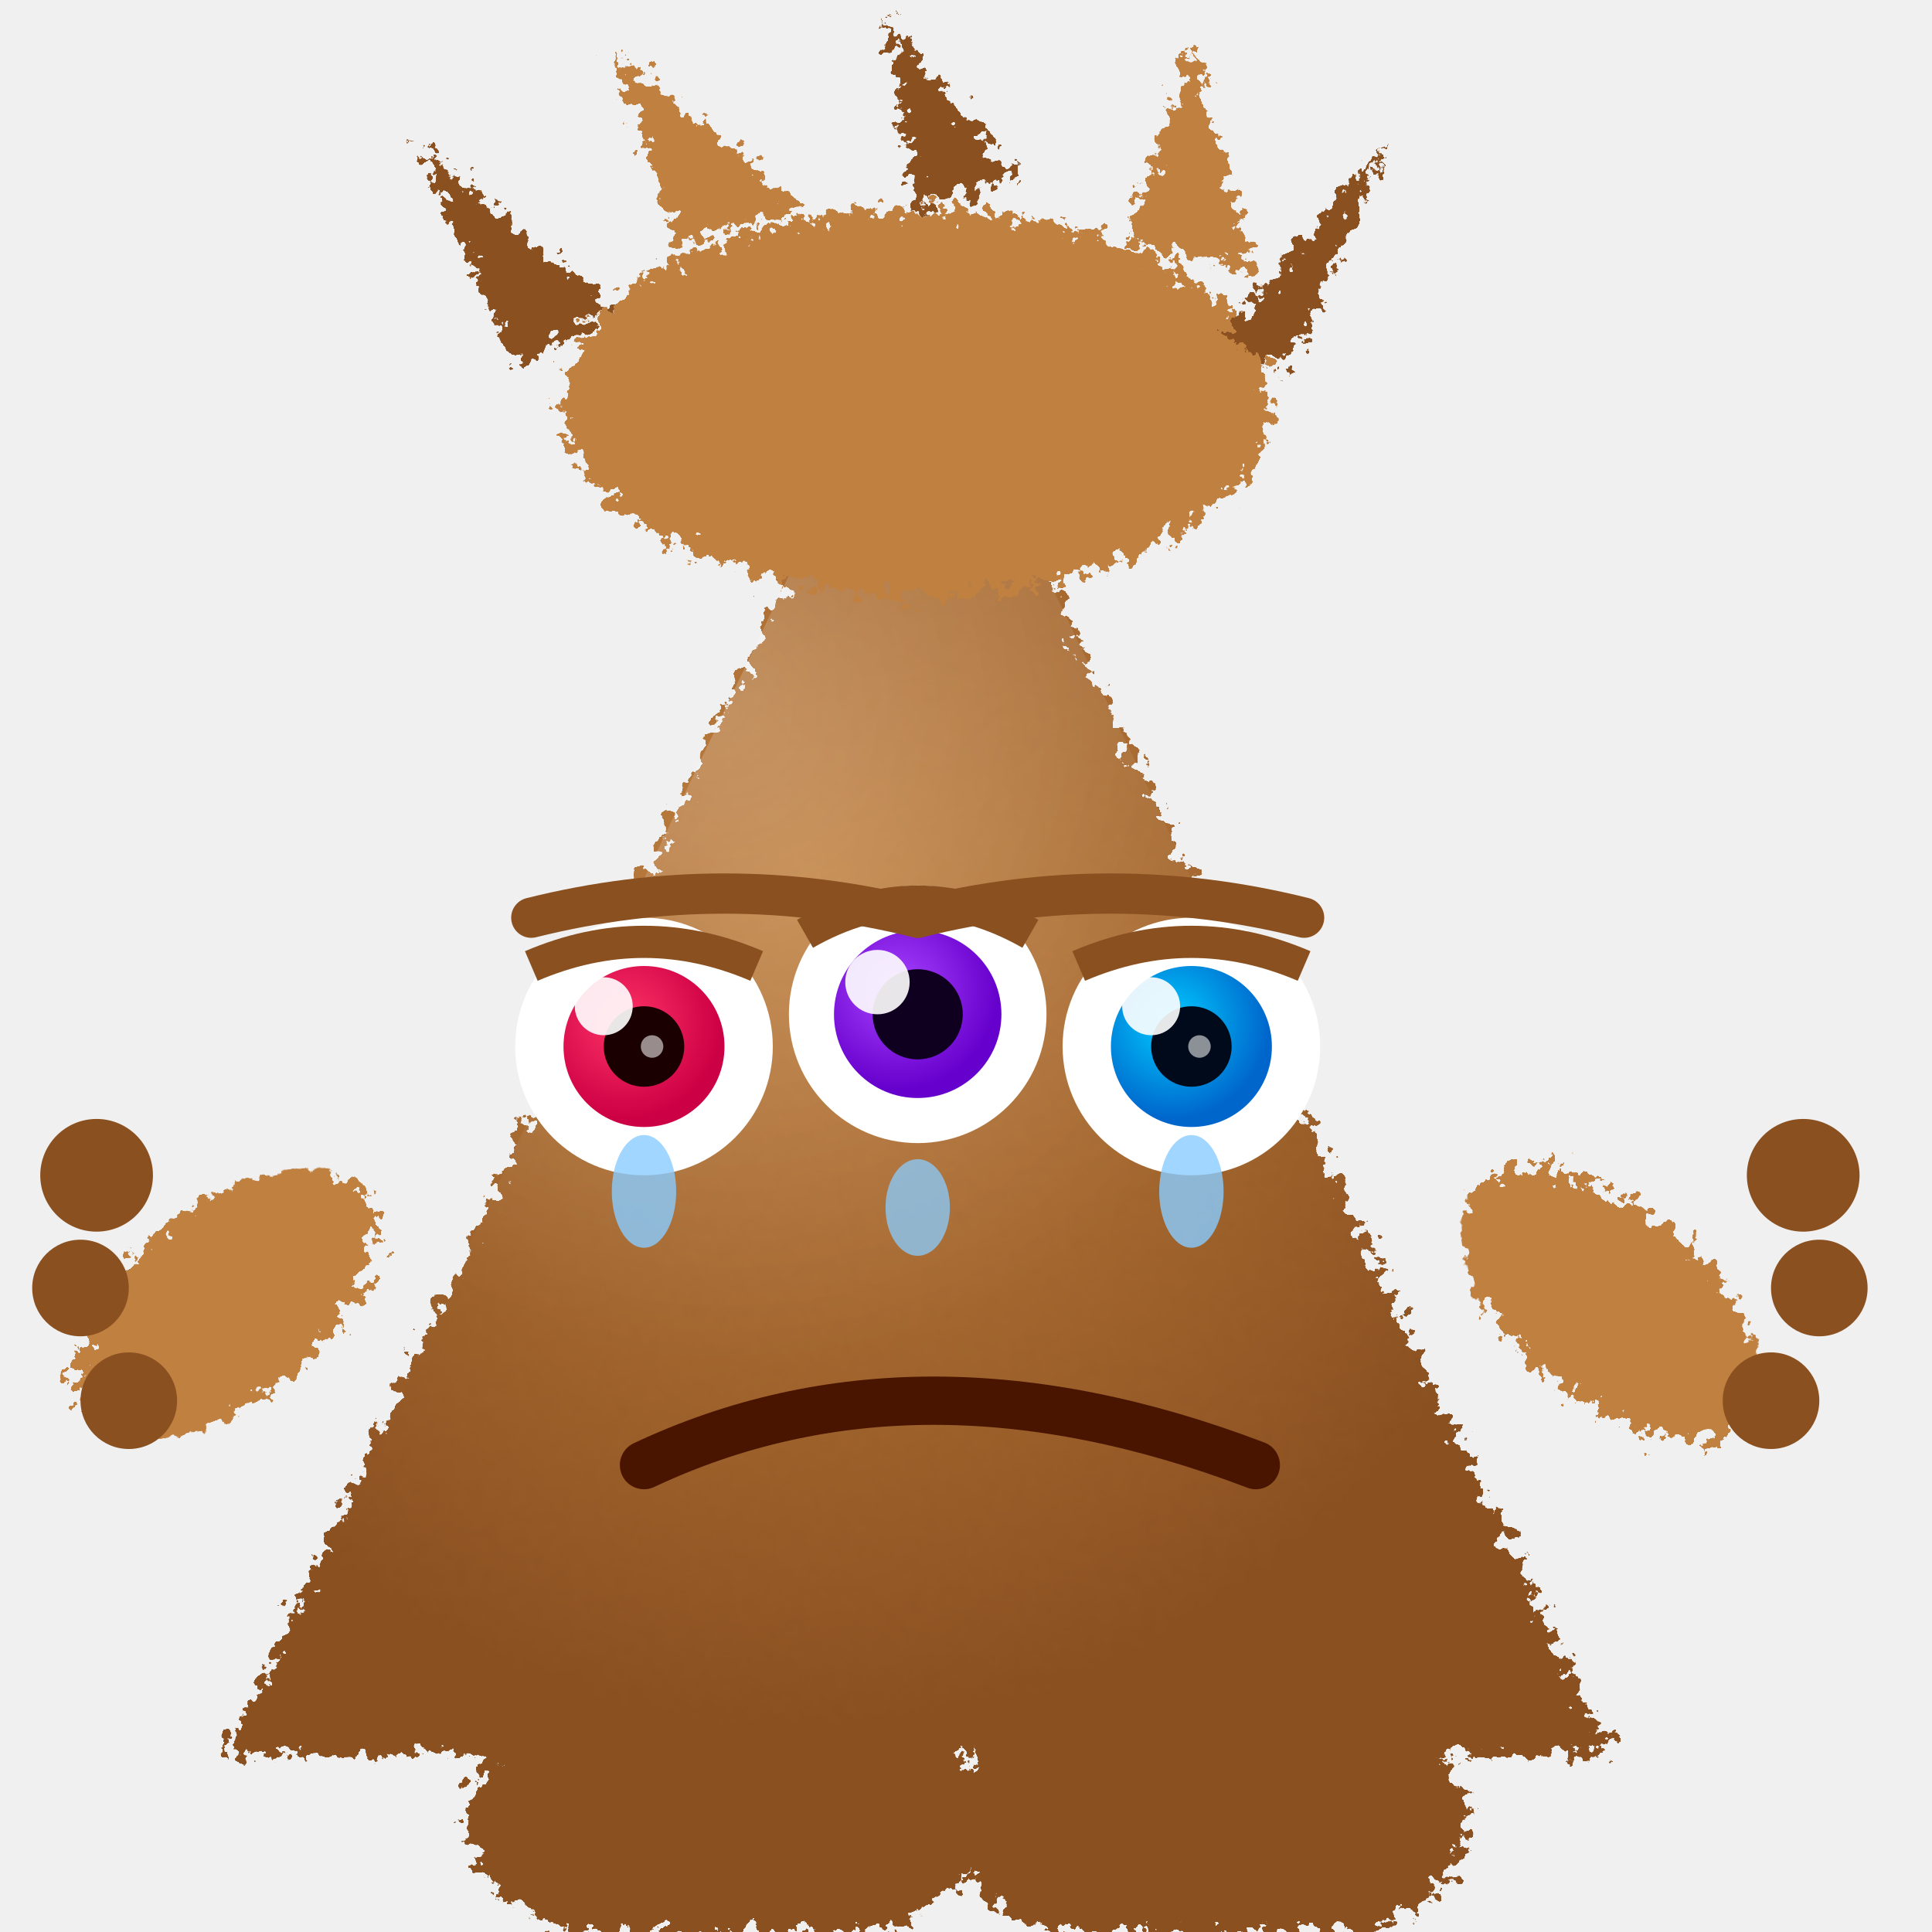
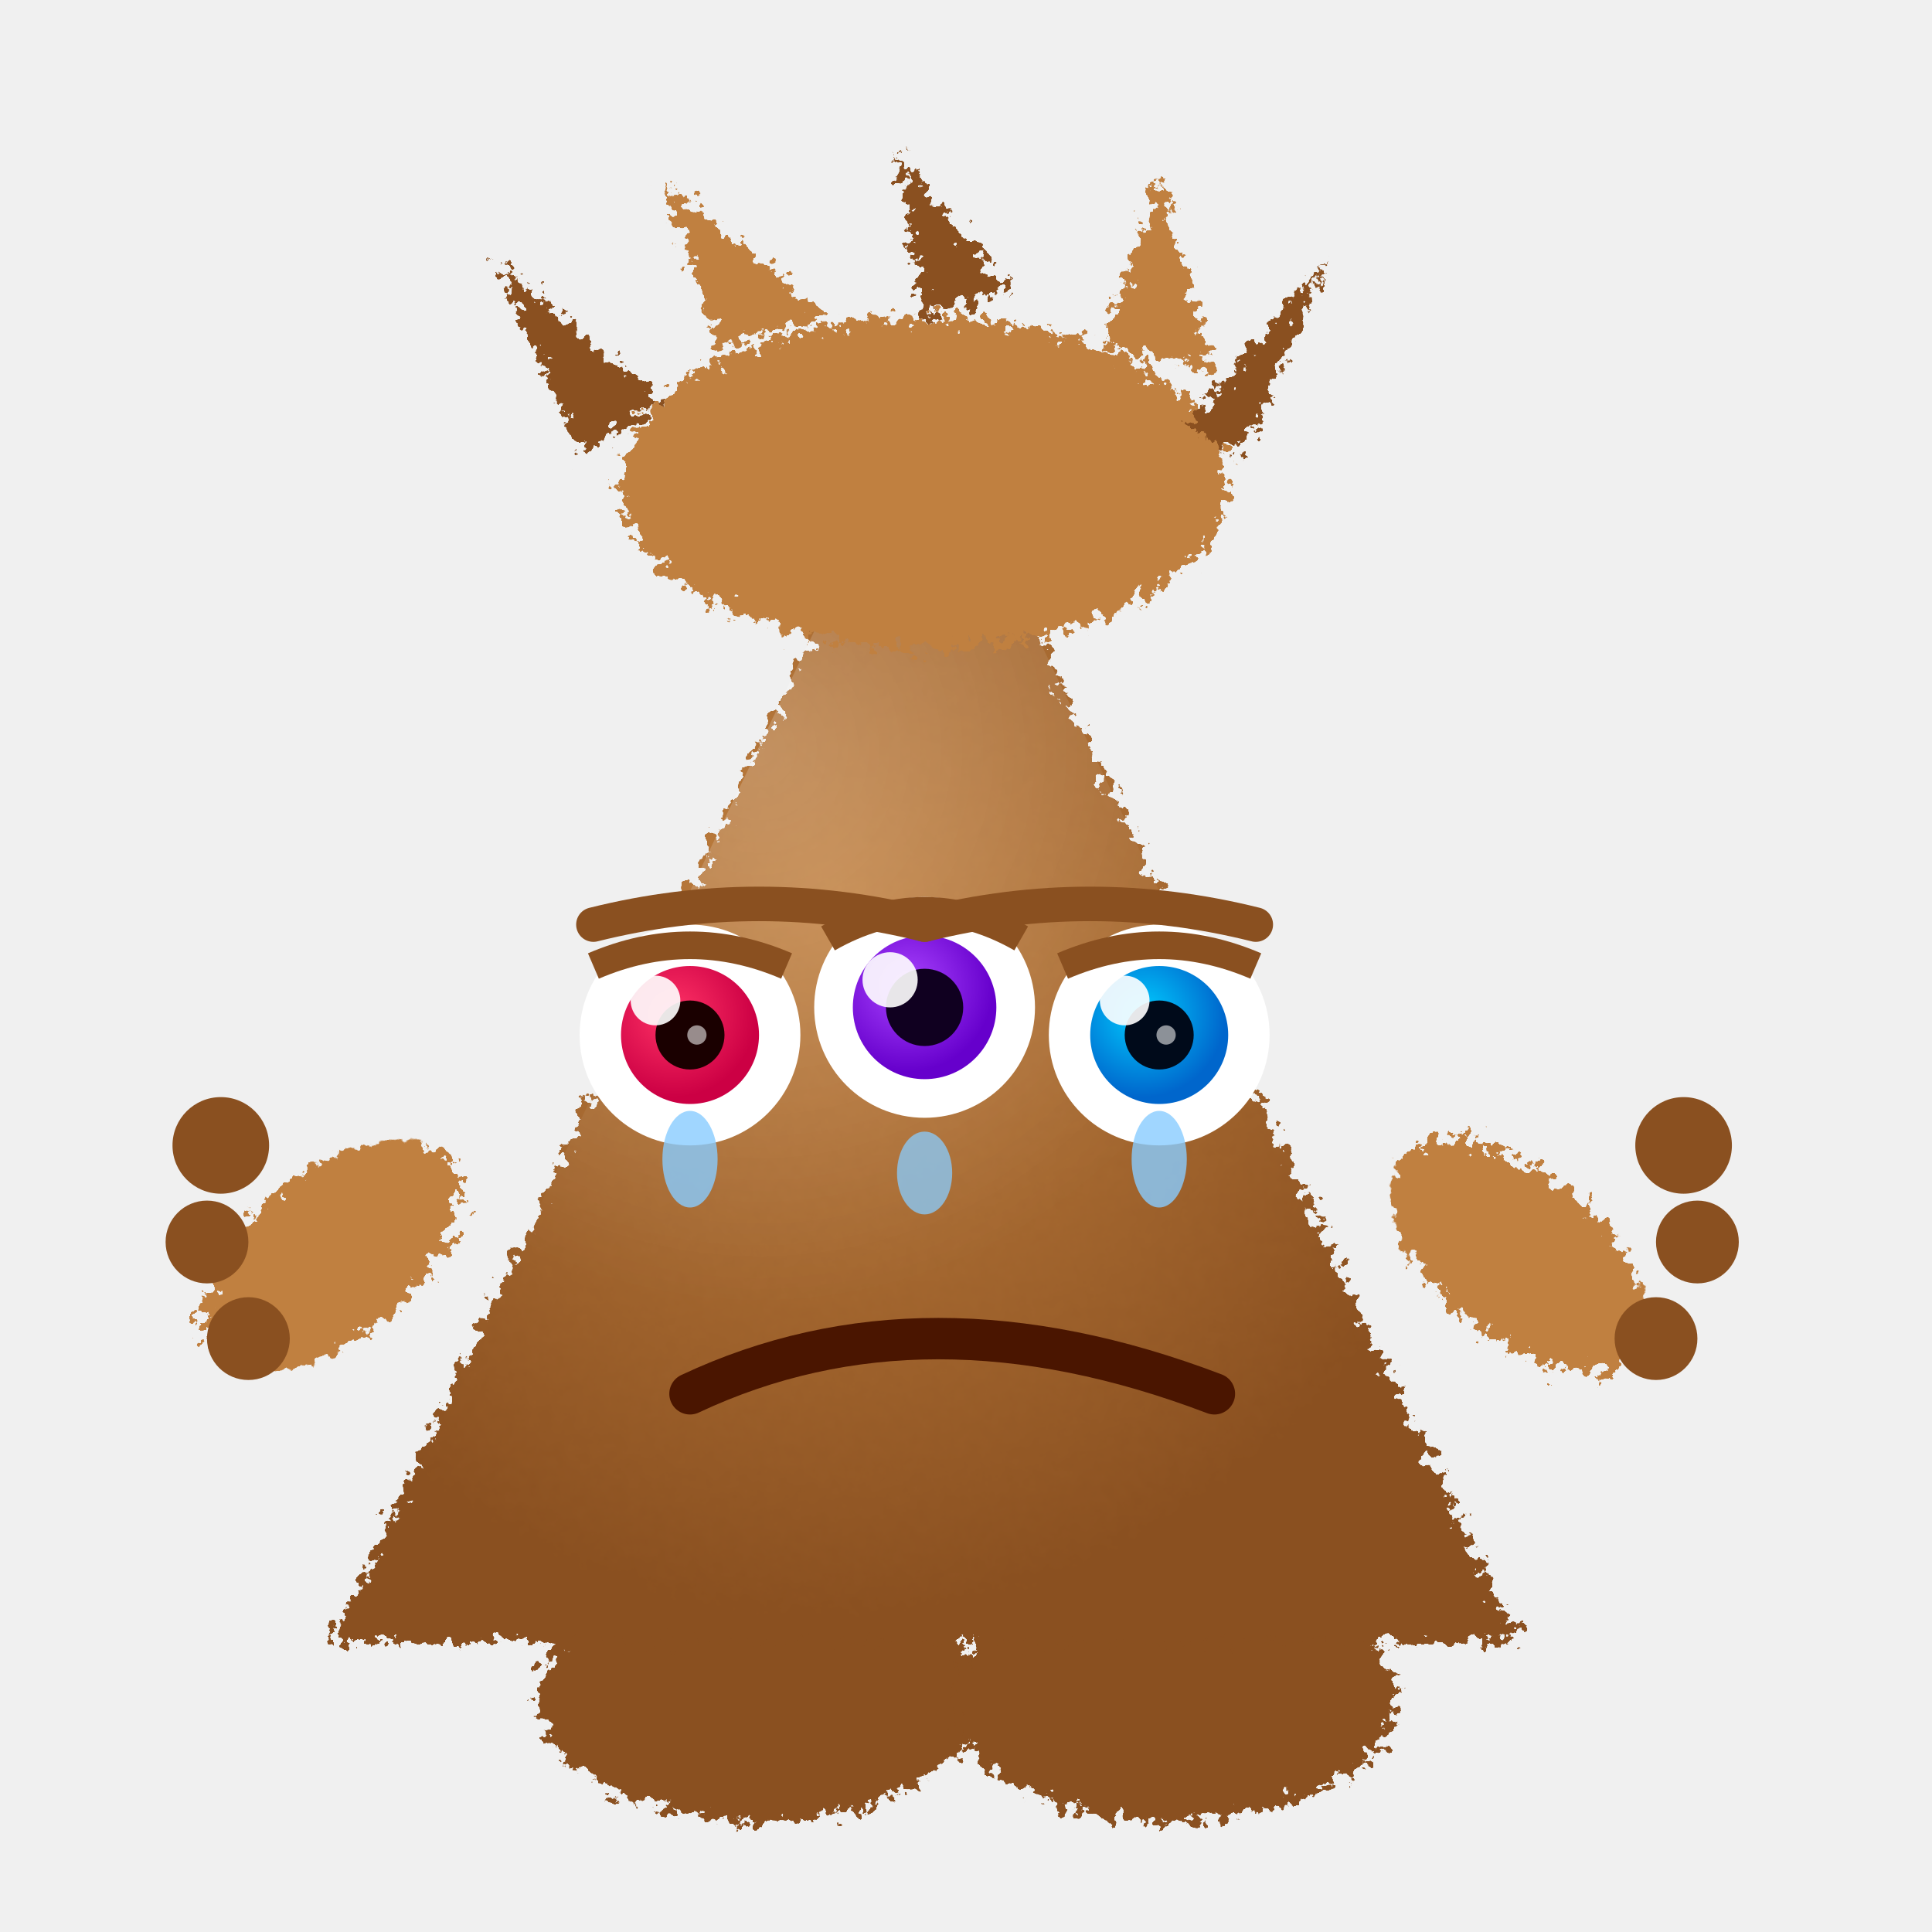
- <svg xmlns="http://www.w3.org/2000/svg" viewBox="0 0 120 120" width="120" height="120">
+ <svg xmlns="http://www.w3.org/2000/svg" viewBox="-10 -10 140 140" width="140" height="140">
  <g transform="translate(0,1)">
    <defs>
      <filter id="fuzz" x="-10%" y="-10%" width="120%" height="120%">
        <feTurbulence type="fractalNoise" baseFrequency="1.1" numOctaves="4" seed="42" result="noise" />
        <feDisplacementMap in="SourceGraphic" in2="noise" scale="3" xChannelSelector="R" yChannelSelector="G" />
      </filter>
      <radialGradient id="body-grad" cx="42%" cy="40%" r="58%">
        <stop offset="0%" stop-color="#c08040" />
        <stop offset="100%" stop-color="#8a5020" />
      </radialGradient>
      <radialGradient id="iris-l" cx="38%" cy="35%" r="60%">
        <stop offset="0%" stop-color="#ff3366" />
        <stop offset="100%" stop-color="#cc0044" />
      </radialGradient>
      <radialGradient id="iris-c" cx="38%" cy="35%" r="60%">
        <stop offset="0%" stop-color="#aa44ff" />
        <stop offset="100%" stop-color="#6600cc" />
      </radialGradient>
      <radialGradient id="iris-r" cx="38%" cy="35%" r="60%">
        <stop offset="0%" stop-color="#00ccff" />
        <stop offset="100%" stop-color="#0066cc" />
      </radialGradient>
      <radialGradient id="sheen" cx="36%" cy="28%" r="45%">
        <stop offset="0%" stop-color="white" stop-opacity="0.2" />
        <stop offset="100%" stop-color="white" stop-opacity="0" />
      </radialGradient>
    </defs>
    <ellipse cx="45" cy="112" rx="16" ry="9" fill="#8a5020" filter="url(#fuzz)" />
    <ellipse cx="75" cy="112" rx="16" ry="9" fill="#8a5020" filter="url(#fuzz)" />
    <path d="M 57 18 L 100 108 L 14 108 Z" fill="url(#body-grad)" filter="url(#fuzz)" />
    <path d="M 57 18 L 100 108 L 14 108 Z" fill="url(#sheen)" />
    <ellipse cx="14" cy="80" rx="11" ry="6" fill="#c08040" transform="rotate(-40 14 80)" filter="url(#fuzz)" />
    <circle cx="6" cy="72" r="3.5" fill="#8a5020" />
    <circle cx="5" cy="79" r="3" fill="#8a5020" />
    <circle cx="8" cy="86" r="3" fill="#8a5020" />
    <ellipse cx="100" cy="80" rx="11" ry="6" fill="#c08040" transform="rotate(40 100 80)" filter="url(#fuzz)" />
    <circle cx="112" cy="72" r="3.5" fill="#8a5020" />
    <circle cx="113" cy="79" r="3" fill="#8a5020" />
    <circle cx="110" cy="86" r="3" fill="#8a5020" />
    <ellipse cx="57" cy="24" rx="22" ry="12" fill="#c08040" filter="url(#fuzz)" />
    <path d="M 32 22 L 26 8 L 38 18 Z" fill="#8a5020" filter="url(#fuzz)" />
    <path d="M 42 14 L 38 2 L 50 12 Z" fill="#c08040" filter="url(#fuzz)" />
    <path d="M 57 12 L 55 0 L 63 10 Z" fill="#8a5020" filter="url(#fuzz)" />
    <path d="M 70 14 L 74 2 L 78 16 Z" fill="#c08040" filter="url(#fuzz)" />
    <path d="M 80 22 L 86 8 L 76 20 Z" fill="#8a5020" filter="url(#fuzz)" />
    <circle cx="40" cy="64" r="8" fill="white" />
    <circle cx="40" cy="64" r="5" fill="url(#iris-l)" />
    <circle cx="40" cy="64" r="2.5" fill="#1a0000" />
    <circle cx="37.5" cy="61.5" r="1.8" fill="white" opacity="0.9" />
    <circle cx="40.5" cy="64" r="0.7" fill="white" opacity="0.55" />
    <circle cx="57" cy="62" r="8" fill="white" />
    <circle cx="57" cy="62" r="5.2" fill="url(#iris-c)" />
    <circle cx="57" cy="62" r="2.8" fill="#100020" />
    <circle cx="54.5" cy="60" r="2" fill="white" opacity="0.9" />
    <circle cx="74" cy="64" r="8" fill="white" />
    <circle cx="74" cy="64" r="5" fill="url(#iris-r)" />
    <circle cx="74" cy="64" r="2.5" fill="#000a1a" />
    <circle cx="71.5" cy="61.5" r="1.8" fill="white" opacity="0.9" />
    <circle cx="74.5" cy="64" r="0.7" fill="white" opacity="0.55" />
    <path d="M 33 59 Q 40 56 47 59" fill="none" stroke="#8a5020" stroke-width="2" />
    <path d="M 50 57 Q 57 53 64 57" fill="none" stroke="#8a5020" stroke-width="2" />
    <path d="M 67 59 Q 74 56 81 59" fill="none" stroke="#8a5020" stroke-width="2" />
    <path d="M 33 56 Q 45 53 57 56" fill="none" stroke="#8a5020" stroke-width="2.5" stroke-linecap="round" />
    <path d="M 57 56 Q 69 53 81 56" fill="none" stroke="#8a5020" stroke-width="2.5" stroke-linecap="round" />
    <ellipse cx="40" cy="73" rx="2" ry="3.5" fill="#88ccff" opacity="0.8" />
    <ellipse cx="57" cy="74" rx="2" ry="3" fill="#88ccff" opacity="0.75" />
    <ellipse cx="74" cy="73" rx="2" ry="3.5" fill="#88ccff" opacity="0.8" />
    <path d="M 40 90 Q 57 82 78 90" fill="none" stroke="#4a1500" stroke-width="3" stroke-linecap="round" />
  </g>
</svg>
